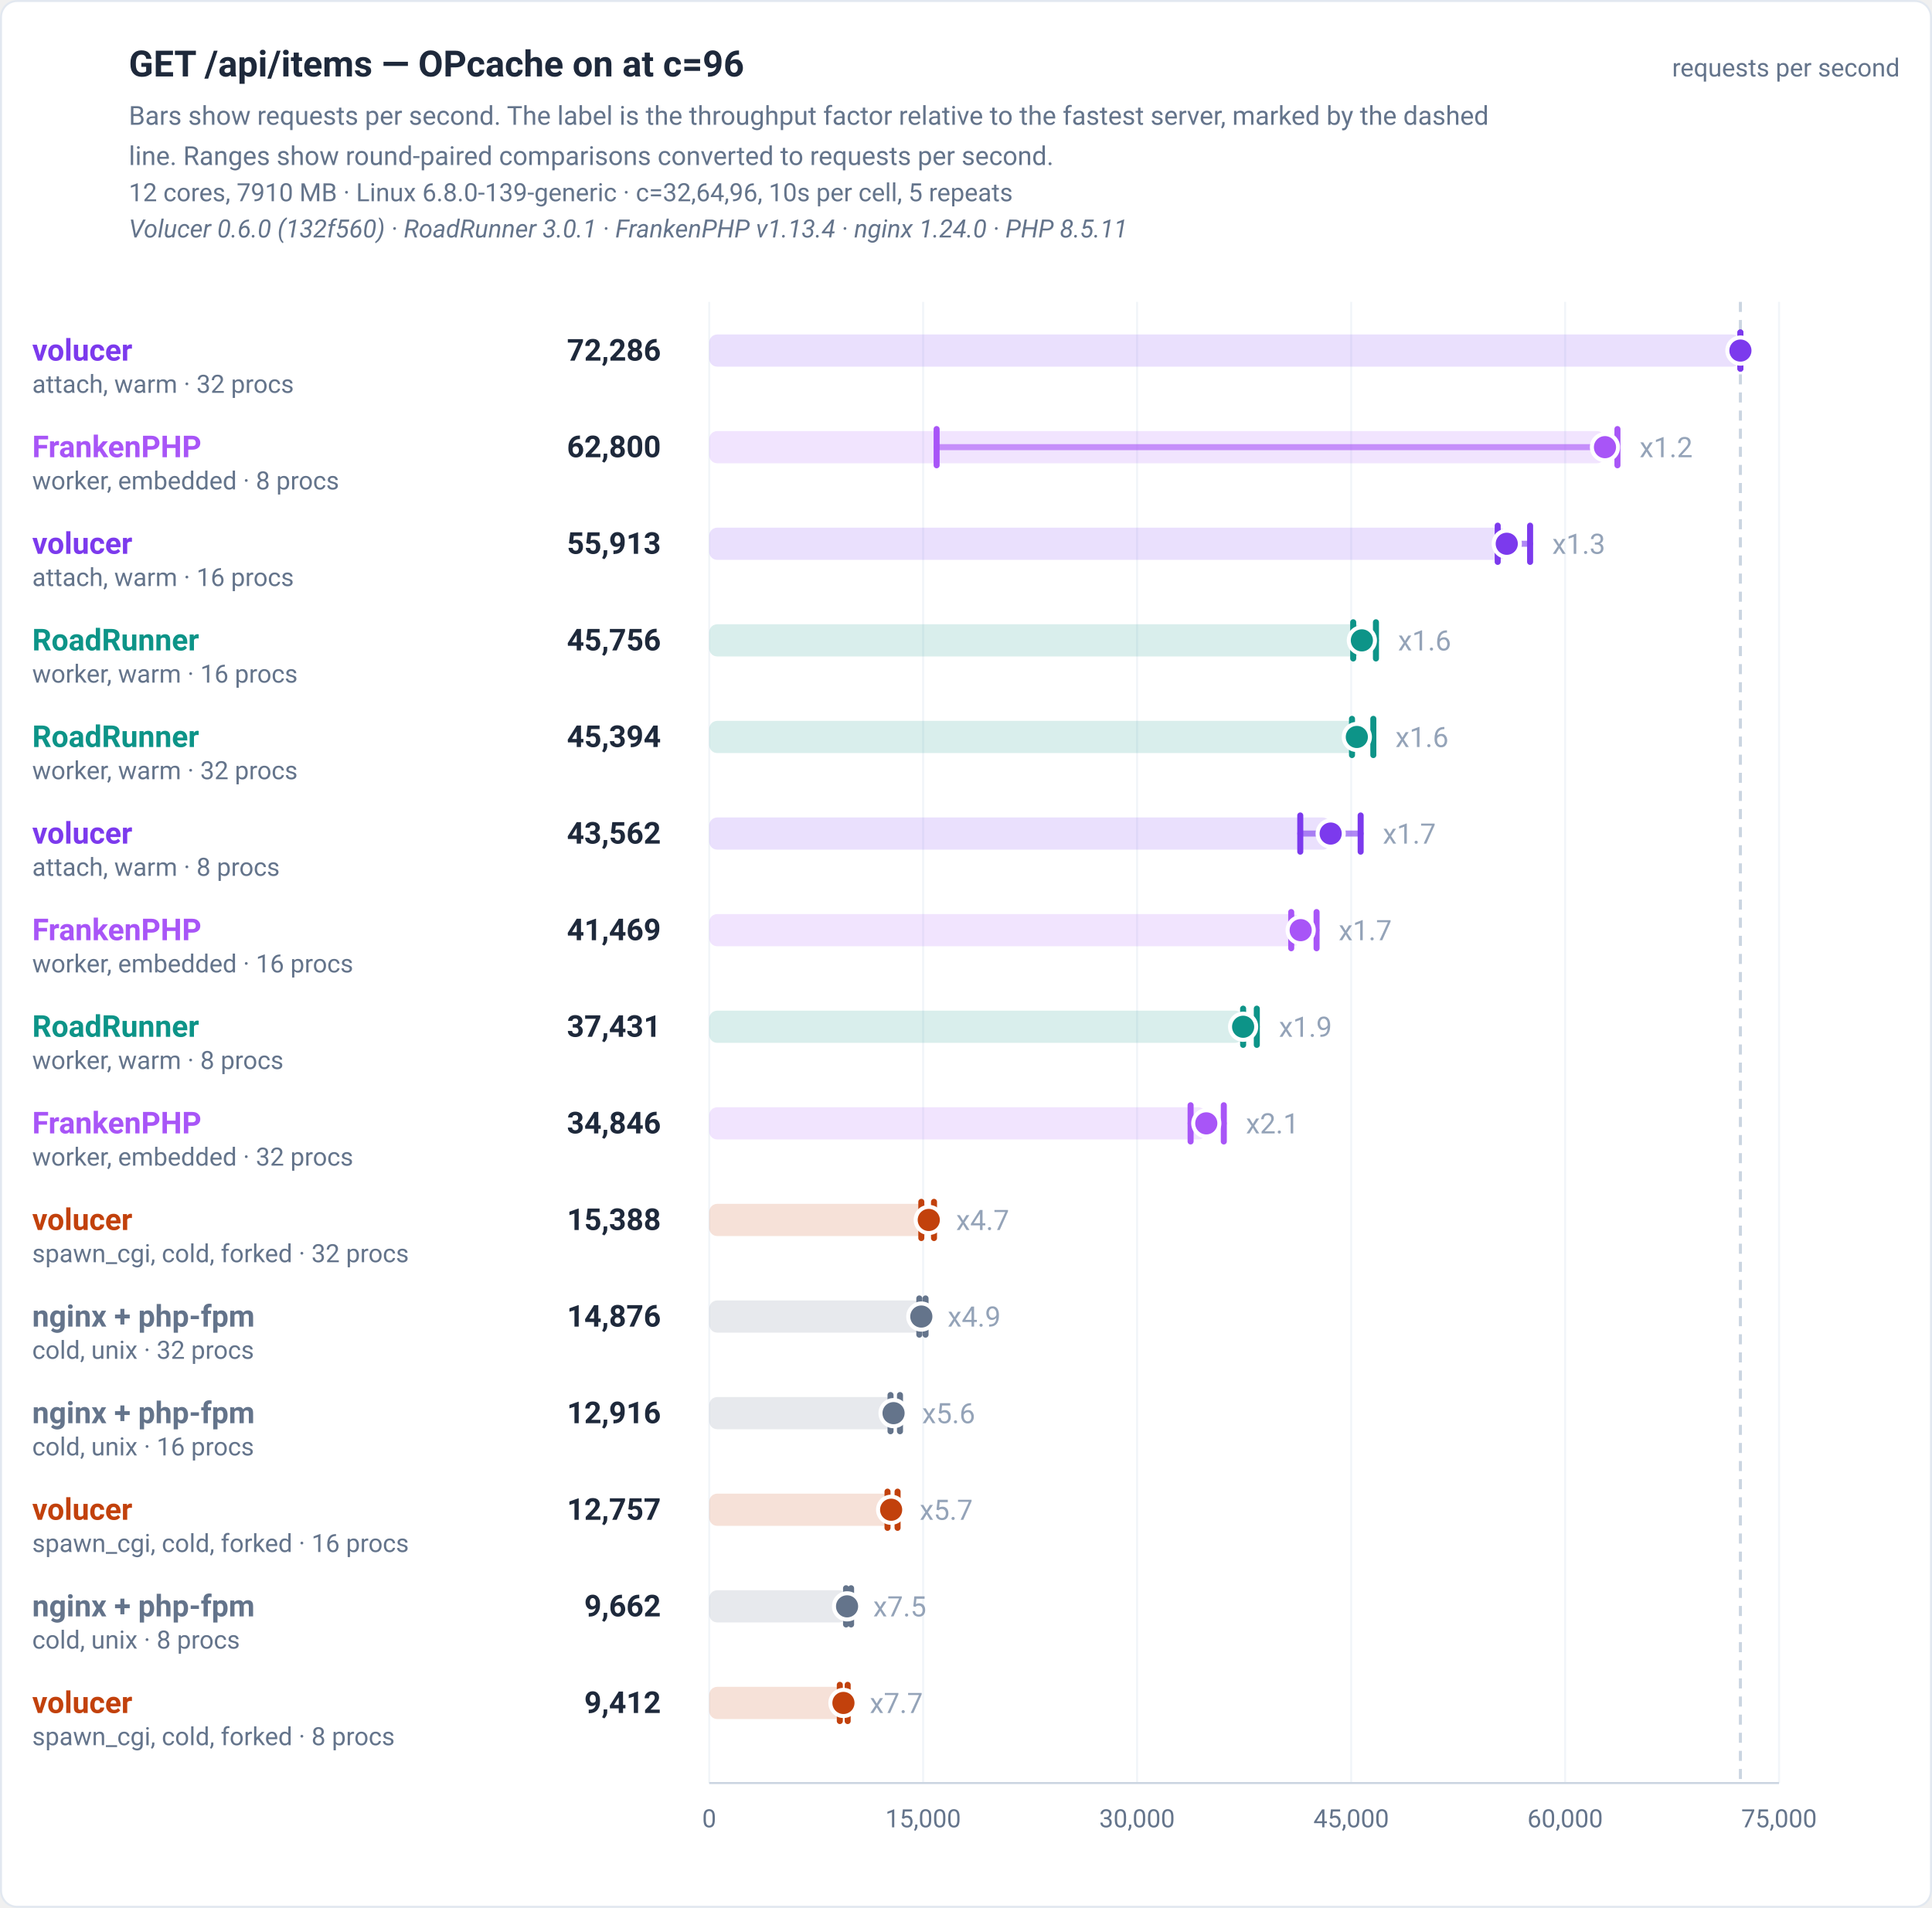
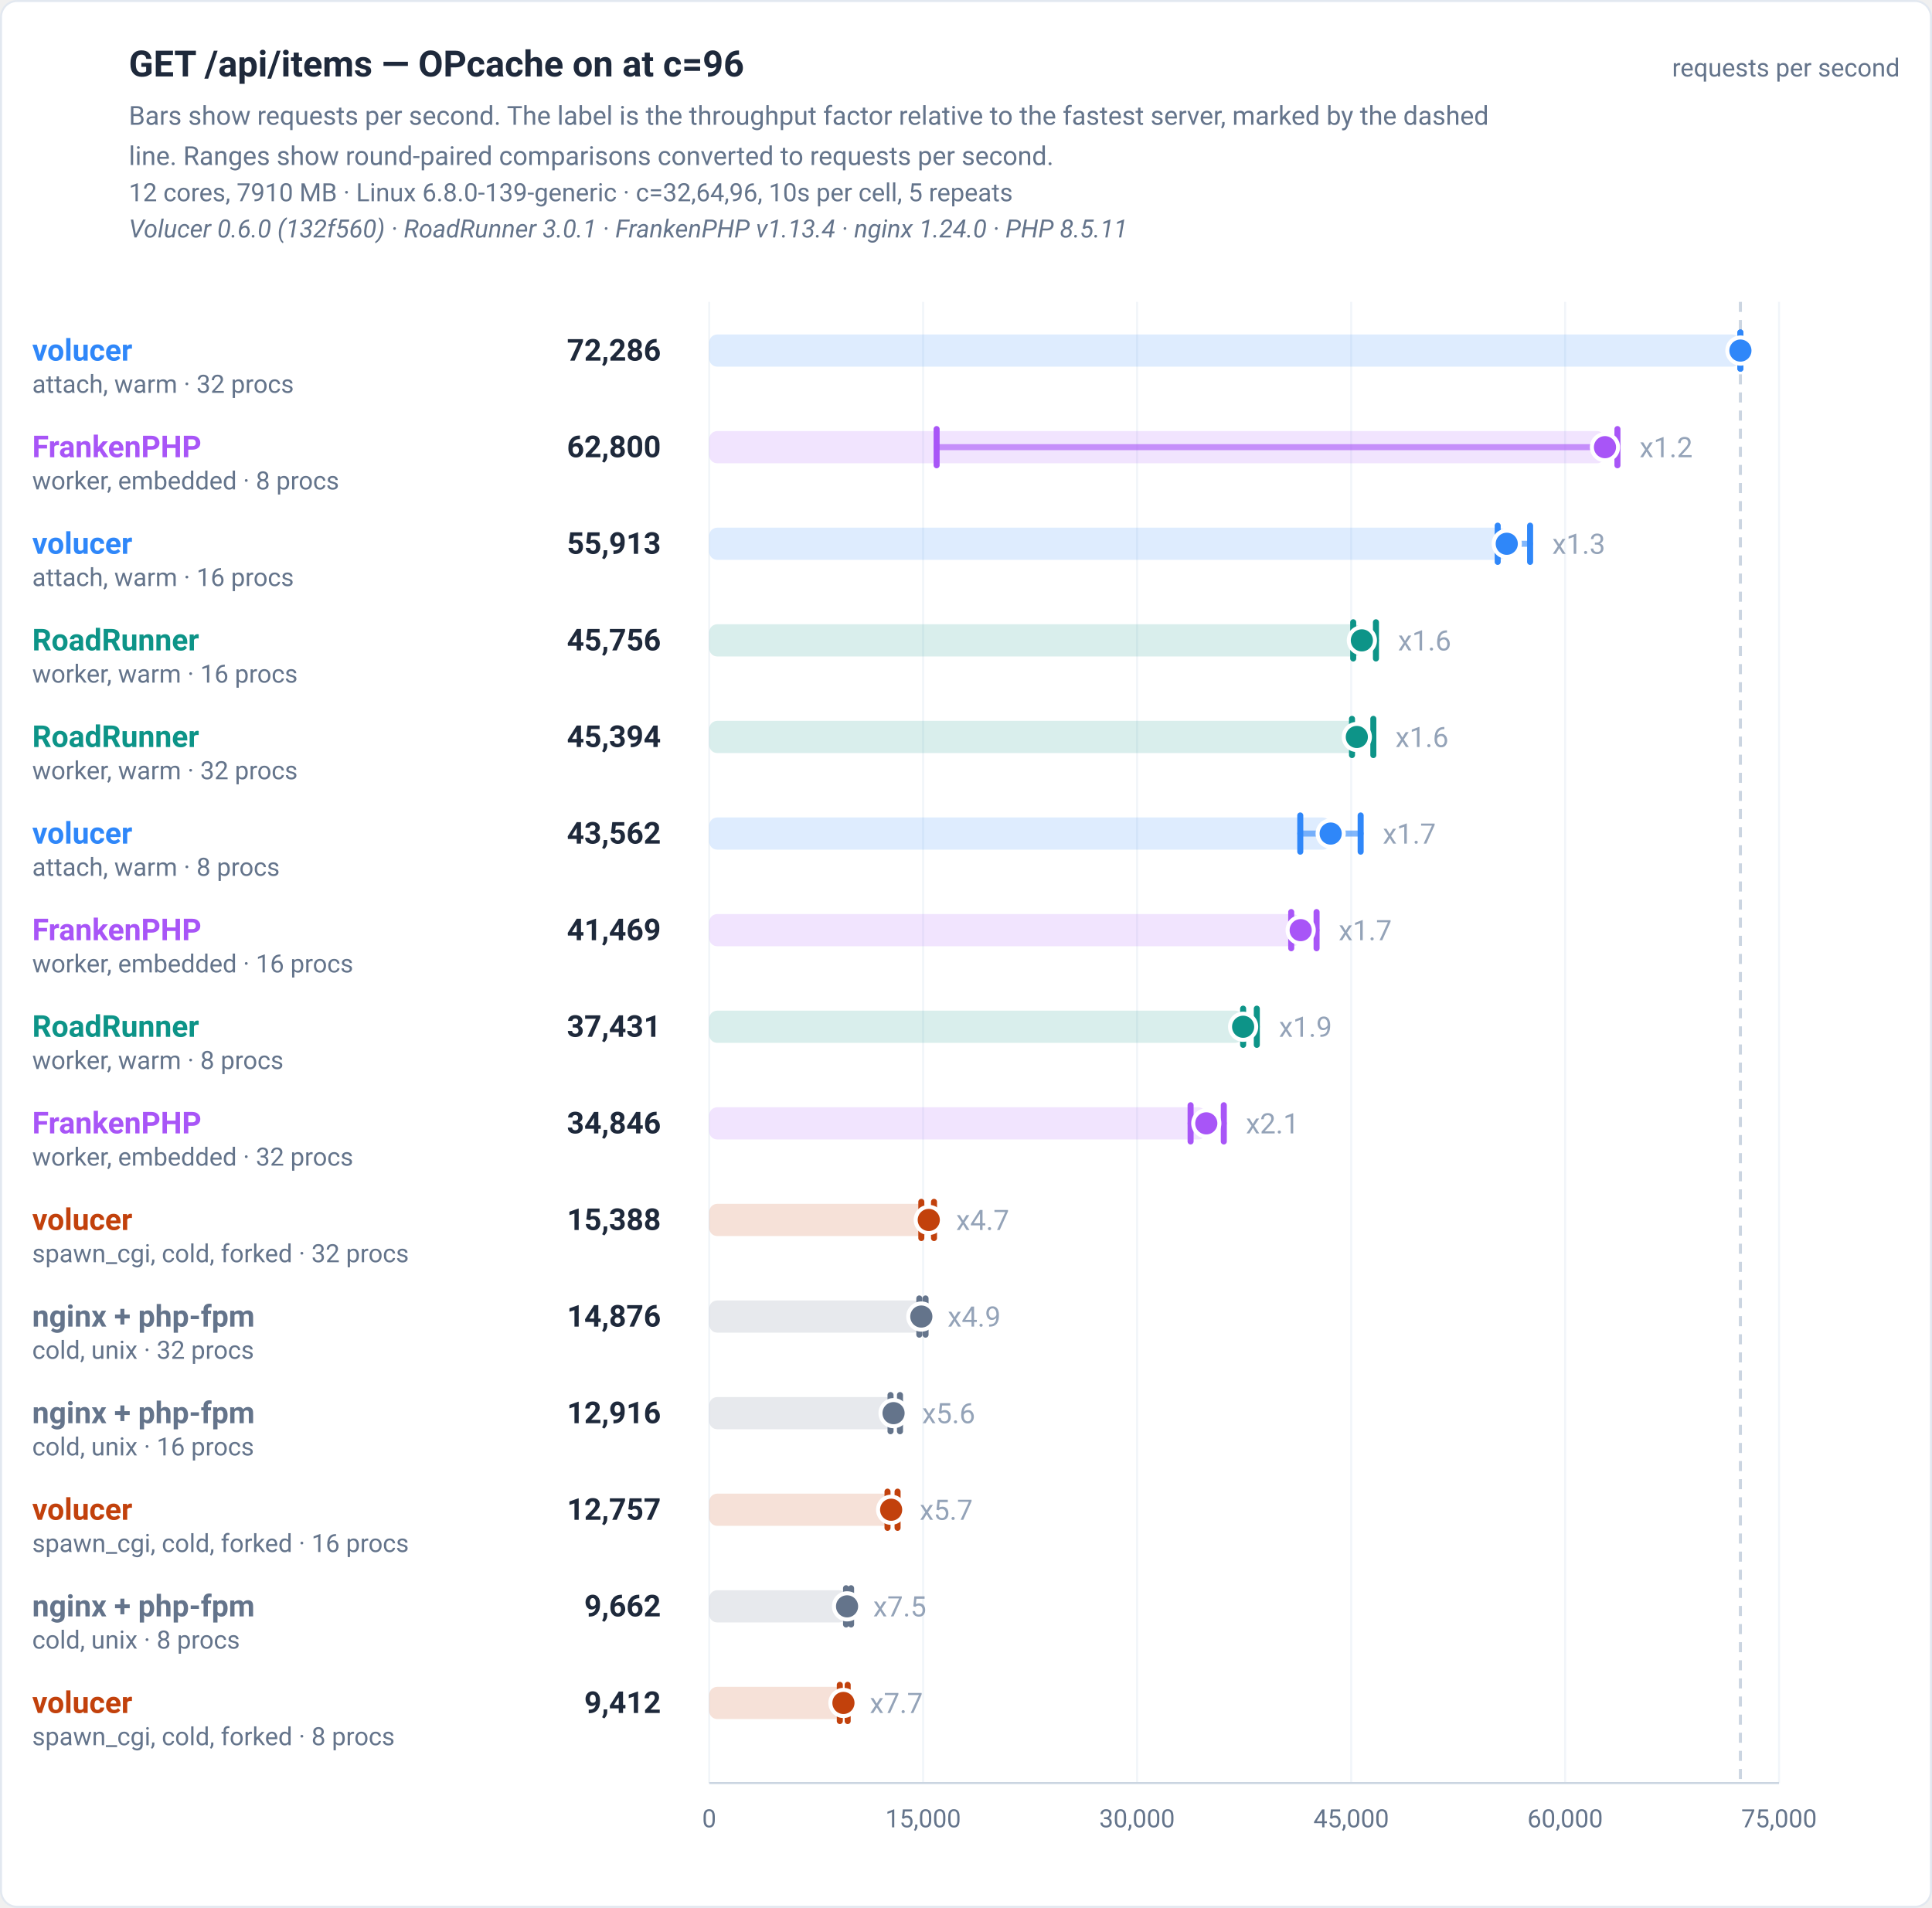
<svg xmlns="http://www.w3.org/2000/svg" width="960" height="948" viewBox="0 0 960 948" role="img" aria-label="GET /api/items — OPcache on at c=96">
  <rect x="0.5" y="0.5" width="959" height="947" rx="8" fill="#ffffff" stroke="#e2e8f0" />
  <text x="64.0" y="38.0" font-family="-apple-system,BlinkMacSystemFont,'Segoe UI',Roboto,Helvetica,Arial,sans-serif" font-size="18" fill="#1e293b" text-anchor="start" font-weight="600">GET /api/items — OPcache on at c=96</text>
  <text x="64.0" y="62.0" font-family="-apple-system,BlinkMacSystemFont,'Segoe UI',Roboto,Helvetica,Arial,sans-serif" font-size="13.0" fill="#64748b" text-anchor="start" font-weight="normal">Bars show requests per second. The label is the throughput factor relative to the fastest server, marked by the dashed</text>
  <text x="64.0" y="82.0" font-family="-apple-system,BlinkMacSystemFont,'Segoe UI',Roboto,Helvetica,Arial,sans-serif" font-size="13.0" fill="#64748b" text-anchor="start" font-weight="normal">line. Ranges show round-paired comparisons converted to requests per second.</text>
  <text x="64.0" y="100.0" font-family="-apple-system,BlinkMacSystemFont,'Segoe UI',Roboto,Helvetica,Arial,sans-serif" font-size="12.5" fill="#64748b" text-anchor="start" font-weight="normal">12 cores, 7910 MB · Linux 6.8.0-139-generic · c=32,64,96, 10s per cell, 5 repeats</text>
  <text x="64.0" y="118.0" font-family="-apple-system,BlinkMacSystemFont,'Segoe UI',Roboto,Helvetica,Arial,sans-serif" font-size="12.5" fill="#64748b" text-anchor="start" font-weight="normal" font-style="italic">Volucer 0.6.0 (132f560) · RoadRunner 3.0.1 · FrankenPHP v1.13.4 · nginx 1.24.0 · PHP 8.5.11</text>
  <text x="944.0" y="38.0" font-family="-apple-system,BlinkMacSystemFont,'Segoe UI',Roboto,Helvetica,Arial,sans-serif" font-size="12.5" fill="#64748b" text-anchor="end" font-weight="normal">requests per second</text>
  <line x1="352.4" y1="150.0" x2="352.4" y2="886.0" stroke="#f1f5f9" stroke-width="1" />
  <text x="352.4" y="908.0" font-family="-apple-system,BlinkMacSystemFont,'Segoe UI',Roboto,Helvetica,Arial,sans-serif" font-size="12.5" fill="#64748b" text-anchor="middle" font-weight="normal">0</text>
  <line x1="458.7" y1="150.0" x2="458.7" y2="886.0" stroke="#f1f5f9" stroke-width="1" />
  <text x="458.7" y="908.0" font-family="-apple-system,BlinkMacSystemFont,'Segoe UI',Roboto,Helvetica,Arial,sans-serif" font-size="12.5" fill="#64748b" text-anchor="middle" font-weight="normal">15,000</text>
  <line x1="565.0" y1="150.0" x2="565.0" y2="886.0" stroke="#f1f5f9" stroke-width="1" />
  <text x="565.0" y="908.0" font-family="-apple-system,BlinkMacSystemFont,'Segoe UI',Roboto,Helvetica,Arial,sans-serif" font-size="12.5" fill="#64748b" text-anchor="middle" font-weight="normal">30,000</text>
  <line x1="671.4" y1="150.0" x2="671.4" y2="886.0" stroke="#f1f5f9" stroke-width="1" />
  <text x="671.4" y="908.0" font-family="-apple-system,BlinkMacSystemFont,'Segoe UI',Roboto,Helvetica,Arial,sans-serif" font-size="12.5" fill="#64748b" text-anchor="middle" font-weight="normal">45,000</text>
  <line x1="777.7" y1="150.0" x2="777.7" y2="886.0" stroke="#f1f5f9" stroke-width="1" />
  <text x="777.7" y="908.0" font-family="-apple-system,BlinkMacSystemFont,'Segoe UI',Roboto,Helvetica,Arial,sans-serif" font-size="12.5" fill="#64748b" text-anchor="middle" font-weight="normal">60,000</text>
  <line x1="884.0" y1="150.0" x2="884.0" y2="886.0" stroke="#f1f5f9" stroke-width="1" />
  <text x="884.0" y="908.0" font-family="-apple-system,BlinkMacSystemFont,'Segoe UI',Roboto,Helvetica,Arial,sans-serif" font-size="12.5" fill="#64748b" text-anchor="middle" font-weight="normal">75,000</text>
  <line x1="864.8" y1="150.0" x2="864.8" y2="886.0" stroke="#cbd5e1" stroke-width="1.5" stroke-dasharray="5 4" />
  <line x1="352.4" y1="886.0" x2="884.0" y2="886.0" stroke="#cbd5e1" stroke-width="1" />
-   <rect x="352.4" y="166.2" width="512.4" height="16.0" rx="4" fill="#7c3aed" fill-opacity="0.16" />
-   <line x1="864.8" y1="174.2" x2="864.8" y2="174.2" stroke="#7c3aed" stroke-width="3" stroke-linecap="round" opacity="0.6" />
-   <line x1="864.8" y1="165.2" x2="864.8" y2="183.2" stroke="#7c3aed" stroke-width="3" stroke-linecap="round" />
-   <line x1="864.8" y1="165.2" x2="864.8" y2="183.2" stroke="#7c3aed" stroke-width="3" stroke-linecap="round" />
-   <circle cx="864.8" cy="174.2" r="6.5" fill="#7c3aed" stroke="#ffffff" stroke-width="2" />
-   <text x="16.0" y="179.2" font-family="-apple-system,BlinkMacSystemFont,'Segoe UI',Roboto,Helvetica,Arial,sans-serif" font-size="15.0" fill="#7c3aed" text-anchor="start" font-weight="700">volucer</text>
+   <rect x="352.4" y="166.2" width="512.4" height="16.0" rx="4" fill="#2F87F9" fill-opacity="0.16" />
+   <line x1="864.8" y1="174.2" x2="864.8" y2="174.2" stroke="#2F87F9" stroke-width="3" stroke-linecap="round" opacity="0.6" />
+   <line x1="864.8" y1="165.2" x2="864.8" y2="183.2" stroke="#2F87F9" stroke-width="3" stroke-linecap="round" />
+   <line x1="864.8" y1="165.2" x2="864.8" y2="183.2" stroke="#2F87F9" stroke-width="3" stroke-linecap="round" />
+   <circle cx="864.8" cy="174.2" r="6.5" fill="#2F87F9" stroke="#ffffff" stroke-width="2" />
+   <text x="16.0" y="179.2" font-family="-apple-system,BlinkMacSystemFont,'Segoe UI',Roboto,Helvetica,Arial,sans-serif" font-size="15.0" fill="#2F87F9" text-anchor="start" font-weight="700">volucer</text>
  <text x="16.0" y="195.2" font-family="-apple-system,BlinkMacSystemFont,'Segoe UI',Roboto,Helvetica,Arial,sans-serif" font-size="12.5" fill="#64748b" text-anchor="start" font-weight="normal">attach, warm · 32 procs</text>
  <text x="328.4" y="179.2" font-family="-apple-system,BlinkMacSystemFont,'Segoe UI',Roboto,Helvetica,Arial,sans-serif" font-size="15.0" fill="#1e293b" text-anchor="end" font-weight="700">72,286</text>
  <rect x="352.4" y="214.2" width="445.1" height="16.0" rx="4" fill="#a855f7" fill-opacity="0.16" />
  <line x1="465.4" y1="222.2" x2="803.7" y2="222.2" stroke="#a855f7" stroke-width="3" stroke-linecap="round" opacity="0.6" />
  <line x1="465.4" y1="213.2" x2="465.4" y2="231.2" stroke="#a855f7" stroke-width="3" stroke-linecap="round" />
  <line x1="803.7" y1="213.2" x2="803.7" y2="231.2" stroke="#a855f7" stroke-width="3" stroke-linecap="round" />
  <circle cx="797.5" cy="222.2" r="6.5" fill="#a855f7" stroke="#ffffff" stroke-width="2" />
  <text x="16.0" y="227.2" font-family="-apple-system,BlinkMacSystemFont,'Segoe UI',Roboto,Helvetica,Arial,sans-serif" font-size="15.0" fill="#a855f7" text-anchor="start" font-weight="700">FrankenPHP</text>
  <text x="16.0" y="243.2" font-family="-apple-system,BlinkMacSystemFont,'Segoe UI',Roboto,Helvetica,Arial,sans-serif" font-size="12.5" fill="#64748b" text-anchor="start" font-weight="normal">worker, embedded · 8 procs</text>
  <text x="328.4" y="227.2" font-family="-apple-system,BlinkMacSystemFont,'Segoe UI',Roboto,Helvetica,Arial,sans-serif" font-size="15.0" fill="#1e293b" text-anchor="end" font-weight="700">62,800</text>
  <text x="814.7" y="227.2" font-family="-apple-system,BlinkMacSystemFont,'Segoe UI',Roboto,Helvetica,Arial,sans-serif" font-size="14.0" fill="#94a3b8" text-anchor="start" font-weight="normal">x1.2</text>
-   <rect x="352.4" y="262.2" width="396.3" height="16.0" rx="4" fill="#7c3aed" fill-opacity="0.16" />
-   <line x1="744.2" y1="270.2" x2="760.3" y2="270.2" stroke="#7c3aed" stroke-width="3" stroke-linecap="round" opacity="0.6" />
-   <line x1="744.2" y1="261.2" x2="744.2" y2="279.2" stroke="#7c3aed" stroke-width="3" stroke-linecap="round" />
-   <line x1="760.3" y1="261.2" x2="760.3" y2="279.2" stroke="#7c3aed" stroke-width="3" stroke-linecap="round" />
-   <circle cx="748.7" cy="270.2" r="6.5" fill="#7c3aed" stroke="#ffffff" stroke-width="2" />
-   <text x="16.0" y="275.2" font-family="-apple-system,BlinkMacSystemFont,'Segoe UI',Roboto,Helvetica,Arial,sans-serif" font-size="15.0" fill="#7c3aed" text-anchor="start" font-weight="700">volucer</text>
+   <rect x="352.4" y="262.2" width="396.3" height="16.0" rx="4" fill="#2F87F9" fill-opacity="0.16" />
+   <line x1="744.2" y1="270.2" x2="760.3" y2="270.2" stroke="#2F87F9" stroke-width="3" stroke-linecap="round" opacity="0.6" />
+   <line x1="744.2" y1="261.2" x2="744.2" y2="279.2" stroke="#2F87F9" stroke-width="3" stroke-linecap="round" />
+   <line x1="760.3" y1="261.2" x2="760.3" y2="279.2" stroke="#2F87F9" stroke-width="3" stroke-linecap="round" />
+   <circle cx="748.7" cy="270.2" r="6.5" fill="#2F87F9" stroke="#ffffff" stroke-width="2" />
+   <text x="16.0" y="275.2" font-family="-apple-system,BlinkMacSystemFont,'Segoe UI',Roboto,Helvetica,Arial,sans-serif" font-size="15.0" fill="#2F87F9" text-anchor="start" font-weight="700">volucer</text>
  <text x="16.0" y="291.2" font-family="-apple-system,BlinkMacSystemFont,'Segoe UI',Roboto,Helvetica,Arial,sans-serif" font-size="12.5" fill="#64748b" text-anchor="start" font-weight="normal">attach, warm · 16 procs</text>
  <text x="328.4" y="275.2" font-family="-apple-system,BlinkMacSystemFont,'Segoe UI',Roboto,Helvetica,Arial,sans-serif" font-size="15.0" fill="#1e293b" text-anchor="end" font-weight="700">55,913</text>
  <text x="771.3" y="275.2" font-family="-apple-system,BlinkMacSystemFont,'Segoe UI',Roboto,Helvetica,Arial,sans-serif" font-size="14.0" fill="#94a3b8" text-anchor="start" font-weight="normal">x1.3</text>
  <rect x="352.4" y="310.2" width="324.3" height="16.0" rx="4" fill="#0d9488" fill-opacity="0.16" />
  <line x1="672.4" y1="318.2" x2="683.7" y2="318.2" stroke="#0d9488" stroke-width="3" stroke-linecap="round" opacity="0.6" />
  <line x1="672.4" y1="309.2" x2="672.4" y2="327.2" stroke="#0d9488" stroke-width="3" stroke-linecap="round" />
  <line x1="683.7" y1="309.2" x2="683.7" y2="327.2" stroke="#0d9488" stroke-width="3" stroke-linecap="round" />
  <circle cx="676.7" cy="318.2" r="6.5" fill="#0d9488" stroke="#ffffff" stroke-width="2" />
  <text x="16.0" y="323.2" font-family="-apple-system,BlinkMacSystemFont,'Segoe UI',Roboto,Helvetica,Arial,sans-serif" font-size="15.0" fill="#0d9488" text-anchor="start" font-weight="700">RoadRunner</text>
  <text x="16.0" y="339.2" font-family="-apple-system,BlinkMacSystemFont,'Segoe UI',Roboto,Helvetica,Arial,sans-serif" font-size="12.5" fill="#64748b" text-anchor="start" font-weight="normal">worker, warm · 16 procs</text>
  <text x="328.4" y="323.2" font-family="-apple-system,BlinkMacSystemFont,'Segoe UI',Roboto,Helvetica,Arial,sans-serif" font-size="15.0" fill="#1e293b" text-anchor="end" font-weight="700">45,756</text>
  <text x="694.7" y="323.2" font-family="-apple-system,BlinkMacSystemFont,'Segoe UI',Roboto,Helvetica,Arial,sans-serif" font-size="14.0" fill="#94a3b8" text-anchor="start" font-weight="normal">x1.6</text>
  <rect x="352.4" y="358.2" width="321.8" height="16.0" rx="4" fill="#0d9488" fill-opacity="0.16" />
  <line x1="671.8" y1="366.2" x2="682.4" y2="366.2" stroke="#0d9488" stroke-width="3" stroke-linecap="round" opacity="0.6" />
  <line x1="671.8" y1="357.2" x2="671.8" y2="375.2" stroke="#0d9488" stroke-width="3" stroke-linecap="round" />
  <line x1="682.4" y1="357.2" x2="682.4" y2="375.2" stroke="#0d9488" stroke-width="3" stroke-linecap="round" />
  <circle cx="674.2" cy="366.2" r="6.5" fill="#0d9488" stroke="#ffffff" stroke-width="2" />
  <text x="16.0" y="371.2" font-family="-apple-system,BlinkMacSystemFont,'Segoe UI',Roboto,Helvetica,Arial,sans-serif" font-size="15.0" fill="#0d9488" text-anchor="start" font-weight="700">RoadRunner</text>
  <text x="16.0" y="387.2" font-family="-apple-system,BlinkMacSystemFont,'Segoe UI',Roboto,Helvetica,Arial,sans-serif" font-size="12.5" fill="#64748b" text-anchor="start" font-weight="normal">worker, warm · 32 procs</text>
  <text x="328.4" y="371.2" font-family="-apple-system,BlinkMacSystemFont,'Segoe UI',Roboto,Helvetica,Arial,sans-serif" font-size="15.0" fill="#1e293b" text-anchor="end" font-weight="700">45,394</text>
  <text x="693.4" y="371.2" font-family="-apple-system,BlinkMacSystemFont,'Segoe UI',Roboto,Helvetica,Arial,sans-serif" font-size="14.0" fill="#94a3b8" text-anchor="start" font-weight="normal">x1.6</text>
-   <rect x="352.4" y="406.2" width="308.8" height="16.0" rx="4" fill="#7c3aed" fill-opacity="0.16" />
-   <line x1="646.1" y1="414.2" x2="676.1" y2="414.2" stroke="#7c3aed" stroke-width="3" stroke-linecap="round" opacity="0.6" />
-   <line x1="646.1" y1="405.2" x2="646.1" y2="423.2" stroke="#7c3aed" stroke-width="3" stroke-linecap="round" />
-   <line x1="676.1" y1="405.2" x2="676.1" y2="423.2" stroke="#7c3aed" stroke-width="3" stroke-linecap="round" />
-   <circle cx="661.2" cy="414.2" r="6.5" fill="#7c3aed" stroke="#ffffff" stroke-width="2" />
-   <text x="16.0" y="419.2" font-family="-apple-system,BlinkMacSystemFont,'Segoe UI',Roboto,Helvetica,Arial,sans-serif" font-size="15.0" fill="#7c3aed" text-anchor="start" font-weight="700">volucer</text>
+   <rect x="352.4" y="406.2" width="308.8" height="16.0" rx="4" fill="#2F87F9" fill-opacity="0.16" />
+   <line x1="646.1" y1="414.2" x2="676.1" y2="414.2" stroke="#2F87F9" stroke-width="3" stroke-linecap="round" opacity="0.6" />
+   <line x1="646.1" y1="405.2" x2="646.1" y2="423.2" stroke="#2F87F9" stroke-width="3" stroke-linecap="round" />
+   <line x1="676.1" y1="405.2" x2="676.1" y2="423.2" stroke="#2F87F9" stroke-width="3" stroke-linecap="round" />
+   <circle cx="661.2" cy="414.2" r="6.5" fill="#2F87F9" stroke="#ffffff" stroke-width="2" />
+   <text x="16.0" y="419.2" font-family="-apple-system,BlinkMacSystemFont,'Segoe UI',Roboto,Helvetica,Arial,sans-serif" font-size="15.0" fill="#2F87F9" text-anchor="start" font-weight="700">volucer</text>
  <text x="16.0" y="435.2" font-family="-apple-system,BlinkMacSystemFont,'Segoe UI',Roboto,Helvetica,Arial,sans-serif" font-size="12.5" fill="#64748b" text-anchor="start" font-weight="normal">attach, warm · 8 procs</text>
  <text x="328.4" y="419.2" font-family="-apple-system,BlinkMacSystemFont,'Segoe UI',Roboto,Helvetica,Arial,sans-serif" font-size="15.0" fill="#1e293b" text-anchor="end" font-weight="700">43,562</text>
  <text x="687.1" y="419.2" font-family="-apple-system,BlinkMacSystemFont,'Segoe UI',Roboto,Helvetica,Arial,sans-serif" font-size="14.0" fill="#94a3b8" text-anchor="start" font-weight="normal">x1.7</text>
  <rect x="352.4" y="454.2" width="293.9" height="16.0" rx="4" fill="#a855f7" fill-opacity="0.16" />
  <line x1="641.6" y1="462.2" x2="654.2" y2="462.2" stroke="#a855f7" stroke-width="3" stroke-linecap="round" opacity="0.6" />
  <line x1="641.6" y1="453.2" x2="641.6" y2="471.2" stroke="#a855f7" stroke-width="3" stroke-linecap="round" />
  <line x1="654.2" y1="453.2" x2="654.2" y2="471.2" stroke="#a855f7" stroke-width="3" stroke-linecap="round" />
  <circle cx="646.3" cy="462.2" r="6.5" fill="#a855f7" stroke="#ffffff" stroke-width="2" />
  <text x="16.0" y="467.2" font-family="-apple-system,BlinkMacSystemFont,'Segoe UI',Roboto,Helvetica,Arial,sans-serif" font-size="15.0" fill="#a855f7" text-anchor="start" font-weight="700">FrankenPHP</text>
  <text x="16.0" y="483.2" font-family="-apple-system,BlinkMacSystemFont,'Segoe UI',Roboto,Helvetica,Arial,sans-serif" font-size="12.5" fill="#64748b" text-anchor="start" font-weight="normal">worker, embedded · 16 procs</text>
  <text x="328.4" y="467.2" font-family="-apple-system,BlinkMacSystemFont,'Segoe UI',Roboto,Helvetica,Arial,sans-serif" font-size="15.0" fill="#1e293b" text-anchor="end" font-weight="700">41,469</text>
  <text x="665.2" y="467.2" font-family="-apple-system,BlinkMacSystemFont,'Segoe UI',Roboto,Helvetica,Arial,sans-serif" font-size="14.0" fill="#94a3b8" text-anchor="start" font-weight="normal">x1.7</text>
  <rect x="352.4" y="502.2" width="265.3" height="16.0" rx="4" fill="#0d9488" fill-opacity="0.16" />
  <line x1="617.7" y1="510.2" x2="624.5" y2="510.2" stroke="#0d9488" stroke-width="3" stroke-linecap="round" opacity="0.6" />
  <line x1="617.7" y1="501.2" x2="617.7" y2="519.2" stroke="#0d9488" stroke-width="3" stroke-linecap="round" />
  <line x1="624.5" y1="501.2" x2="624.5" y2="519.2" stroke="#0d9488" stroke-width="3" stroke-linecap="round" />
  <circle cx="617.7" cy="510.2" r="6.5" fill="#0d9488" stroke="#ffffff" stroke-width="2" />
  <text x="16.0" y="515.2" font-family="-apple-system,BlinkMacSystemFont,'Segoe UI',Roboto,Helvetica,Arial,sans-serif" font-size="15.0" fill="#0d9488" text-anchor="start" font-weight="700">RoadRunner</text>
  <text x="16.0" y="531.2" font-family="-apple-system,BlinkMacSystemFont,'Segoe UI',Roboto,Helvetica,Arial,sans-serif" font-size="12.5" fill="#64748b" text-anchor="start" font-weight="normal">worker, warm · 8 procs</text>
  <text x="328.4" y="515.2" font-family="-apple-system,BlinkMacSystemFont,'Segoe UI',Roboto,Helvetica,Arial,sans-serif" font-size="15.0" fill="#1e293b" text-anchor="end" font-weight="700">37,431</text>
  <text x="635.5" y="515.2" font-family="-apple-system,BlinkMacSystemFont,'Segoe UI',Roboto,Helvetica,Arial,sans-serif" font-size="14.0" fill="#94a3b8" text-anchor="start" font-weight="normal">x1.9</text>
  <rect x="352.4" y="550.2" width="247.0" height="16.0" rx="4" fill="#a855f7" fill-opacity="0.16" />
  <line x1="591.6" y1="558.2" x2="608.1" y2="558.2" stroke="#a855f7" stroke-width="3" stroke-linecap="round" opacity="0.6" />
  <line x1="591.6" y1="549.2" x2="591.6" y2="567.2" stroke="#a855f7" stroke-width="3" stroke-linecap="round" />
  <line x1="608.1" y1="549.2" x2="608.1" y2="567.2" stroke="#a855f7" stroke-width="3" stroke-linecap="round" />
  <circle cx="599.4" cy="558.2" r="6.5" fill="#a855f7" stroke="#ffffff" stroke-width="2" />
  <text x="16.0" y="563.2" font-family="-apple-system,BlinkMacSystemFont,'Segoe UI',Roboto,Helvetica,Arial,sans-serif" font-size="15.0" fill="#a855f7" text-anchor="start" font-weight="700">FrankenPHP</text>
  <text x="16.0" y="579.2" font-family="-apple-system,BlinkMacSystemFont,'Segoe UI',Roboto,Helvetica,Arial,sans-serif" font-size="12.5" fill="#64748b" text-anchor="start" font-weight="normal">worker, embedded · 32 procs</text>
  <text x="328.4" y="563.2" font-family="-apple-system,BlinkMacSystemFont,'Segoe UI',Roboto,Helvetica,Arial,sans-serif" font-size="15.0" fill="#1e293b" text-anchor="end" font-weight="700">34,846</text>
  <text x="619.1" y="563.2" font-family="-apple-system,BlinkMacSystemFont,'Segoe UI',Roboto,Helvetica,Arial,sans-serif" font-size="14.0" fill="#94a3b8" text-anchor="start" font-weight="normal">x2.1</text>
  <rect x="352.4" y="598.2" width="109.1" height="16.0" rx="4" fill="#c2410c" fill-opacity="0.16" />
  <line x1="457.8" y1="606.2" x2="464.1" y2="606.2" stroke="#c2410c" stroke-width="3" stroke-linecap="round" opacity="0.6" />
  <line x1="457.8" y1="597.2" x2="457.8" y2="615.2" stroke="#c2410c" stroke-width="3" stroke-linecap="round" />
  <line x1="464.1" y1="597.2" x2="464.1" y2="615.2" stroke="#c2410c" stroke-width="3" stroke-linecap="round" />
  <circle cx="461.5" cy="606.2" r="6.5" fill="#c2410c" stroke="#ffffff" stroke-width="2" />
  <text x="16.0" y="611.2" font-family="-apple-system,BlinkMacSystemFont,'Segoe UI',Roboto,Helvetica,Arial,sans-serif" font-size="15.0" fill="#c2410c" text-anchor="start" font-weight="700">volucer</text>
  <text x="16.0" y="627.2" font-family="-apple-system,BlinkMacSystemFont,'Segoe UI',Roboto,Helvetica,Arial,sans-serif" font-size="12.5" fill="#64748b" text-anchor="start" font-weight="normal">spawn_cgi, cold, forked · 32 procs</text>
  <text x="328.4" y="611.2" font-family="-apple-system,BlinkMacSystemFont,'Segoe UI',Roboto,Helvetica,Arial,sans-serif" font-size="15.0" fill="#1e293b" text-anchor="end" font-weight="700">15,388</text>
  <text x="475.1" y="611.2" font-family="-apple-system,BlinkMacSystemFont,'Segoe UI',Roboto,Helvetica,Arial,sans-serif" font-size="14.0" fill="#94a3b8" text-anchor="start" font-weight="normal">x4.7</text>
  <rect x="352.4" y="646.2" width="105.4" height="16.0" rx="4" fill="#64748b" fill-opacity="0.16" />
  <line x1="456.8" y1="654.2" x2="459.9" y2="654.2" stroke="#64748b" stroke-width="3" stroke-linecap="round" opacity="0.6" />
  <line x1="456.8" y1="645.2" x2="456.8" y2="663.2" stroke="#64748b" stroke-width="3" stroke-linecap="round" />
  <line x1="459.9" y1="645.2" x2="459.9" y2="663.2" stroke="#64748b" stroke-width="3" stroke-linecap="round" />
  <circle cx="457.8" cy="654.2" r="6.5" fill="#64748b" stroke="#ffffff" stroke-width="2" />
  <text x="16.0" y="659.2" font-family="-apple-system,BlinkMacSystemFont,'Segoe UI',Roboto,Helvetica,Arial,sans-serif" font-size="15.0" fill="#64748b" text-anchor="start" font-weight="700">nginx + php-fpm</text>
  <text x="16.0" y="675.2" font-family="-apple-system,BlinkMacSystemFont,'Segoe UI',Roboto,Helvetica,Arial,sans-serif" font-size="12.5" fill="#64748b" text-anchor="start" font-weight="normal">cold, unix · 32 procs</text>
  <text x="328.4" y="659.2" font-family="-apple-system,BlinkMacSystemFont,'Segoe UI',Roboto,Helvetica,Arial,sans-serif" font-size="15.0" fill="#1e293b" text-anchor="end" font-weight="700">14,876</text>
  <text x="470.9" y="659.2" font-family="-apple-system,BlinkMacSystemFont,'Segoe UI',Roboto,Helvetica,Arial,sans-serif" font-size="14.0" fill="#94a3b8" text-anchor="start" font-weight="normal">x4.9</text>
  <rect x="352.4" y="694.2" width="91.6" height="16.0" rx="4" fill="#64748b" fill-opacity="0.16" />
  <line x1="442.5" y1="702.2" x2="447.2" y2="702.2" stroke="#64748b" stroke-width="3" stroke-linecap="round" opacity="0.6" />
  <line x1="442.5" y1="693.2" x2="442.5" y2="711.2" stroke="#64748b" stroke-width="3" stroke-linecap="round" />
  <line x1="447.2" y1="693.2" x2="447.2" y2="711.2" stroke="#64748b" stroke-width="3" stroke-linecap="round" />
  <circle cx="444.0" cy="702.2" r="6.5" fill="#64748b" stroke="#ffffff" stroke-width="2" />
  <text x="16.0" y="707.2" font-family="-apple-system,BlinkMacSystemFont,'Segoe UI',Roboto,Helvetica,Arial,sans-serif" font-size="15.0" fill="#64748b" text-anchor="start" font-weight="700">nginx + php-fpm</text>
  <text x="16.0" y="723.2" font-family="-apple-system,BlinkMacSystemFont,'Segoe UI',Roboto,Helvetica,Arial,sans-serif" font-size="12.5" fill="#64748b" text-anchor="start" font-weight="normal">cold, unix · 16 procs</text>
  <text x="328.4" y="707.2" font-family="-apple-system,BlinkMacSystemFont,'Segoe UI',Roboto,Helvetica,Arial,sans-serif" font-size="15.0" fill="#1e293b" text-anchor="end" font-weight="700">12,916</text>
  <text x="458.2" y="707.2" font-family="-apple-system,BlinkMacSystemFont,'Segoe UI',Roboto,Helvetica,Arial,sans-serif" font-size="14.0" fill="#94a3b8" text-anchor="start" font-weight="normal">x5.6</text>
  <rect x="352.4" y="742.2" width="90.4" height="16.0" rx="4" fill="#c2410c" fill-opacity="0.16" />
  <line x1="441.0" y1="750.2" x2="446.0" y2="750.2" stroke="#c2410c" stroke-width="3" stroke-linecap="round" opacity="0.6" />
  <line x1="441.0" y1="741.2" x2="441.0" y2="759.2" stroke="#c2410c" stroke-width="3" stroke-linecap="round" />
  <line x1="446.0" y1="741.2" x2="446.0" y2="759.2" stroke="#c2410c" stroke-width="3" stroke-linecap="round" />
  <circle cx="442.8" cy="750.2" r="6.5" fill="#c2410c" stroke="#ffffff" stroke-width="2" />
  <text x="16.0" y="755.2" font-family="-apple-system,BlinkMacSystemFont,'Segoe UI',Roboto,Helvetica,Arial,sans-serif" font-size="15.0" fill="#c2410c" text-anchor="start" font-weight="700">volucer</text>
  <text x="16.0" y="771.2" font-family="-apple-system,BlinkMacSystemFont,'Segoe UI',Roboto,Helvetica,Arial,sans-serif" font-size="12.5" fill="#64748b" text-anchor="start" font-weight="normal">spawn_cgi, cold, forked · 16 procs</text>
  <text x="328.4" y="755.2" font-family="-apple-system,BlinkMacSystemFont,'Segoe UI',Roboto,Helvetica,Arial,sans-serif" font-size="15.0" fill="#1e293b" text-anchor="end" font-weight="700">12,757</text>
  <text x="457.0" y="755.2" font-family="-apple-system,BlinkMacSystemFont,'Segoe UI',Roboto,Helvetica,Arial,sans-serif" font-size="14.0" fill="#94a3b8" text-anchor="start" font-weight="normal">x5.7</text>
  <rect x="352.4" y="790.2" width="68.5" height="16.0" rx="4" fill="#64748b" fill-opacity="0.16" />
  <line x1="420.4" y1="798.2" x2="422.9" y2="798.2" stroke="#64748b" stroke-width="3" stroke-linecap="round" opacity="0.6" />
  <line x1="420.4" y1="789.2" x2="420.4" y2="807.2" stroke="#64748b" stroke-width="3" stroke-linecap="round" />
  <line x1="422.9" y1="789.2" x2="422.9" y2="807.2" stroke="#64748b" stroke-width="3" stroke-linecap="round" />
  <circle cx="420.9" cy="798.2" r="6.5" fill="#64748b" stroke="#ffffff" stroke-width="2" />
  <text x="16.0" y="803.2" font-family="-apple-system,BlinkMacSystemFont,'Segoe UI',Roboto,Helvetica,Arial,sans-serif" font-size="15.0" fill="#64748b" text-anchor="start" font-weight="700">nginx + php-fpm</text>
  <text x="16.0" y="819.2" font-family="-apple-system,BlinkMacSystemFont,'Segoe UI',Roboto,Helvetica,Arial,sans-serif" font-size="12.5" fill="#64748b" text-anchor="start" font-weight="normal">cold, unix · 8 procs</text>
  <text x="328.4" y="803.2" font-family="-apple-system,BlinkMacSystemFont,'Segoe UI',Roboto,Helvetica,Arial,sans-serif" font-size="15.0" fill="#1e293b" text-anchor="end" font-weight="700">9,662</text>
  <text x="433.9" y="803.2" font-family="-apple-system,BlinkMacSystemFont,'Segoe UI',Roboto,Helvetica,Arial,sans-serif" font-size="14.0" fill="#94a3b8" text-anchor="start" font-weight="normal">x7.5</text>
  <rect x="352.4" y="838.2" width="66.7" height="16.0" rx="4" fill="#c2410c" fill-opacity="0.16" />
  <line x1="417.3" y1="846.2" x2="421.2" y2="846.2" stroke="#c2410c" stroke-width="3" stroke-linecap="round" opacity="0.6" />
  <line x1="417.3" y1="837.2" x2="417.3" y2="855.2" stroke="#c2410c" stroke-width="3" stroke-linecap="round" />
  <line x1="421.2" y1="837.2" x2="421.2" y2="855.2" stroke="#c2410c" stroke-width="3" stroke-linecap="round" />
  <circle cx="419.1" cy="846.2" r="6.5" fill="#c2410c" stroke="#ffffff" stroke-width="2" />
  <text x="16.0" y="851.2" font-family="-apple-system,BlinkMacSystemFont,'Segoe UI',Roboto,Helvetica,Arial,sans-serif" font-size="15.0" fill="#c2410c" text-anchor="start" font-weight="700">volucer</text>
  <text x="16.0" y="867.2" font-family="-apple-system,BlinkMacSystemFont,'Segoe UI',Roboto,Helvetica,Arial,sans-serif" font-size="12.5" fill="#64748b" text-anchor="start" font-weight="normal">spawn_cgi, cold, forked · 8 procs</text>
  <text x="328.4" y="851.2" font-family="-apple-system,BlinkMacSystemFont,'Segoe UI',Roboto,Helvetica,Arial,sans-serif" font-size="15.0" fill="#1e293b" text-anchor="end" font-weight="700">9,412</text>
  <text x="432.2" y="851.2" font-family="-apple-system,BlinkMacSystemFont,'Segoe UI',Roboto,Helvetica,Arial,sans-serif" font-size="14.0" fill="#94a3b8" text-anchor="start" font-weight="normal">x7.7</text>
</svg>
